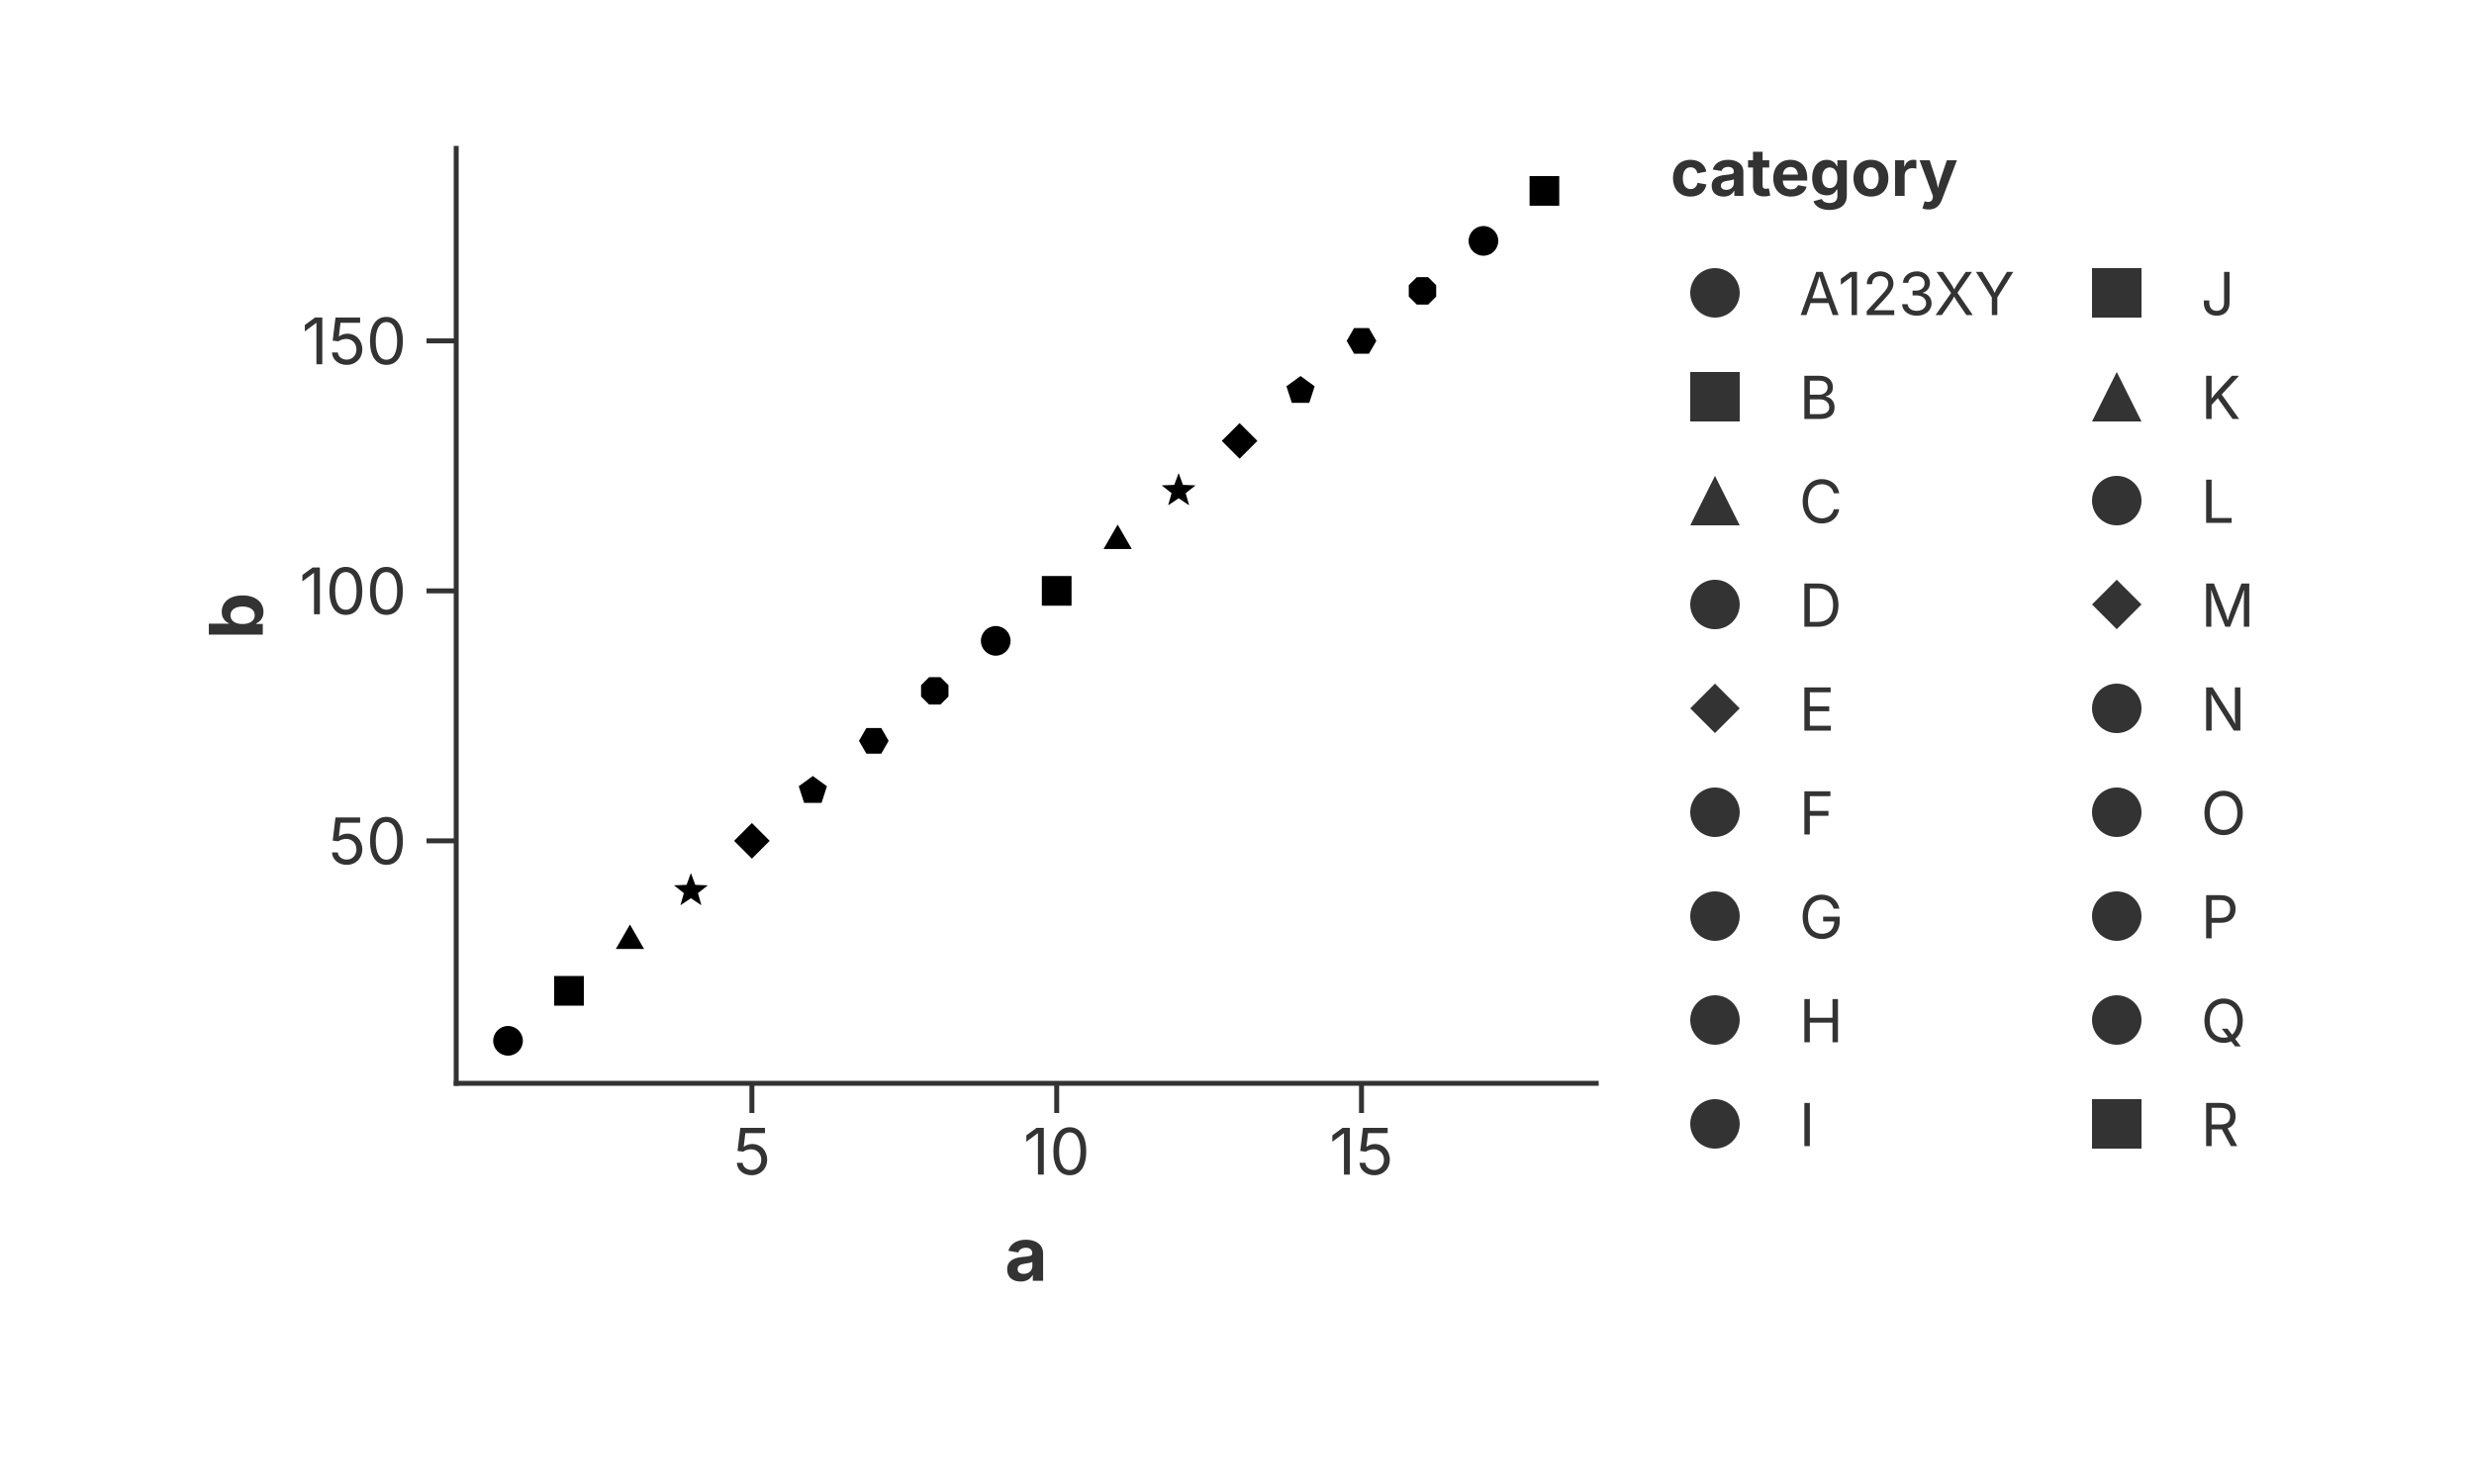
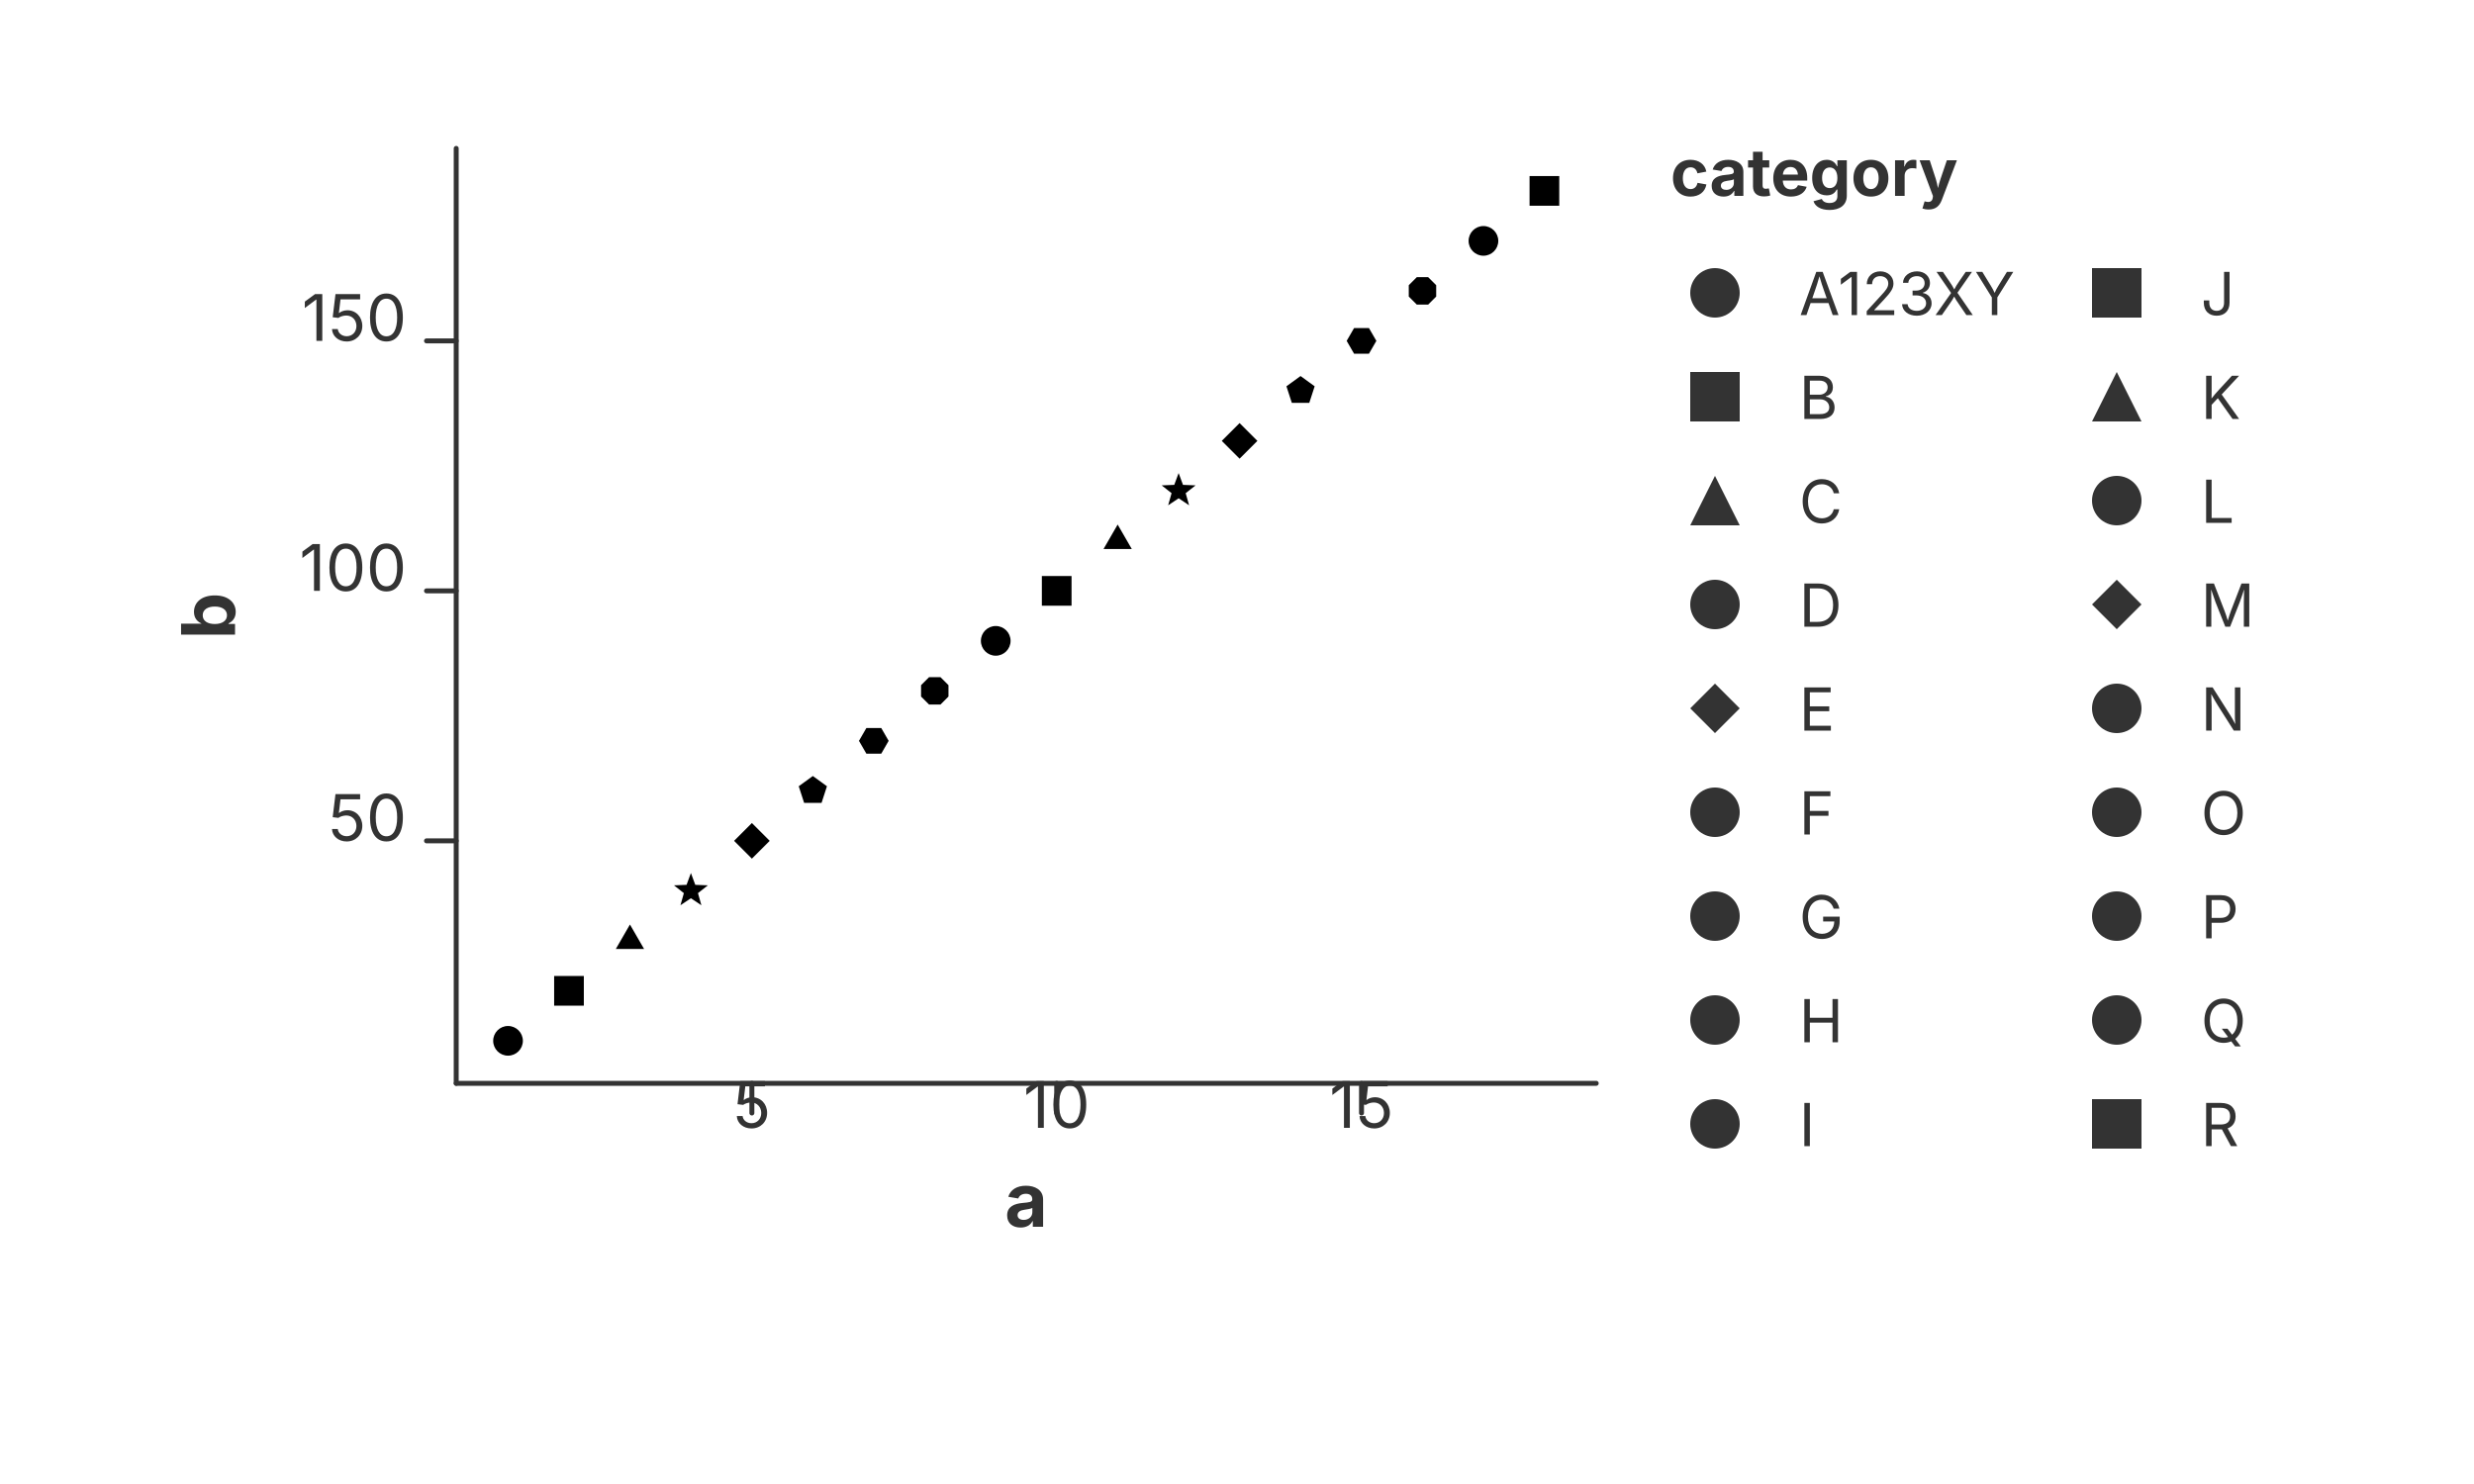
<svg xmlns="http://www.w3.org/2000/svg" width="500" height="300" viewBox="0 0 500 300">
-   <rect width="100%" height="100%" fill="rgba(255,255,255,1.000)" />
-   <line x1="92.20" y1="219.00" x2="322.60" y2="219.00" stroke="rgba(51,51,51,1.000)" stroke-width="1" stroke-linecap="square" />
-   <line x1="151.96" y1="219.00" x2="151.96" y2="225.00" stroke="rgba(51,51,51,1.000)" stroke-width="1.0" />
-   <text x="151.96" y="228.00" font-size="13" font-family="Inter, -apple-system, BlinkMacSystemFont, 'Segoe UI', Roboto, Helvetica, Arial, 'PingFang SC', 'Microsoft YaHei', Ubuntu, Cantarell, 'Noto Sans', sans-serif" fill="rgba(51,51,51,1.000)" text-anchor="middle" dominant-baseline="hanging">5</text>
-   <line x1="213.56" y1="219.00" x2="213.56" y2="225.00" stroke="rgba(51,51,51,1.000)" stroke-width="1.0" />
-   <text x="213.56" y="228.00" font-size="13" font-family="Inter, -apple-system, BlinkMacSystemFont, 'Segoe UI', Roboto, Helvetica, Arial, 'PingFang SC', 'Microsoft YaHei', Ubuntu, Cantarell, 'Noto Sans', sans-serif" fill="rgba(51,51,51,1.000)" text-anchor="middle" dominant-baseline="hanging">10</text>
-   <line x1="275.16" y1="219.00" x2="275.16" y2="225.00" stroke="rgba(51,51,51,1.000)" stroke-width="1.0" />
-   <text x="275.16" y="228.00" font-size="13" font-family="Inter, -apple-system, BlinkMacSystemFont, 'Segoe UI', Roboto, Helvetica, Arial, 'PingFang SC', 'Microsoft YaHei', Ubuntu, Cantarell, 'Noto Sans', sans-serif" fill="rgba(51,51,51,1.000)" text-anchor="middle" dominant-baseline="hanging">15</text>
-   <text x="207.40" y="248.00" text-anchor="middle" font-size="15" font-family="Inter, -apple-system, BlinkMacSystemFont, 'Segoe UI', Roboto, Helvetica, Arial, 'PingFang SC', 'Microsoft YaHei', Ubuntu, Cantarell, 'Noto Sans', sans-serif" fill="rgba(51,51,51,1.000)" font-weight="bold" dominant-baseline="hanging">a</text>
-   <line x1="92.20" y1="30.00" x2="92.20" y2="219.00" stroke="rgba(51,51,51,1.000)" stroke-width="1" stroke-linecap="square" />
-   <line x1="92.20" y1="169.98" x2="86.20" y2="169.98" stroke="rgba(51,51,51,1.000)" stroke-width="1.0" />
-   <text x="82.20" y="169.98" font-size="13" font-family="Inter, -apple-system, BlinkMacSystemFont, 'Segoe UI', Roboto, Helvetica, Arial, 'PingFang SC', 'Microsoft YaHei', Ubuntu, Cantarell, 'Noto Sans', sans-serif" fill="rgba(51,51,51,1.000)" text-anchor="end" dominant-baseline="central">50</text>
-   <line x1="92.20" y1="119.45" x2="86.20" y2="119.45" stroke="rgba(51,51,51,1.000)" stroke-width="1.0" />
-   <text x="82.20" y="119.45" font-size="13" font-family="Inter, -apple-system, BlinkMacSystemFont, 'Segoe UI', Roboto, Helvetica, Arial, 'PingFang SC', 'Microsoft YaHei', Ubuntu, Cantarell, 'Noto Sans', sans-serif" fill="rgba(51,51,51,1.000)" text-anchor="end" dominant-baseline="central">100</text>
-   <line x1="92.20" y1="68.91" x2="86.20" y2="68.91" stroke="rgba(51,51,51,1.000)" stroke-width="1.0" />
-   <text x="82.20" y="68.91" font-size="13" font-family="Inter, -apple-system, BlinkMacSystemFont, 'Segoe UI', Roboto, Helvetica, Arial, 'PingFang SC', 'Microsoft YaHei', Ubuntu, Cantarell, 'Noto Sans', sans-serif" fill="rgba(51,51,51,1.000)" text-anchor="end" dominant-baseline="central">150</text>
-   <text x="47.50" y="124.50" text-anchor="middle" font-size="15" font-family="Inter, -apple-system, BlinkMacSystemFont, 'Segoe UI', Roboto, Helvetica, Arial, 'PingFang SC', 'Microsoft YaHei', Ubuntu, Cantarell, 'Noto Sans', sans-serif" fill="rgba(51,51,51,1.000)" font-weight="bold" transform="rotate(-90, 47.50, 124.50)" dominant-baseline="middle">b</text>
-   <defs>
-     <clipPath id="plot-clip-area">
-       <rect x="92.200" y="30.000" width="230.400" height="189.000" />
-     </clipPath>
-   </defs>
-   <circle cx="102.673" cy="210.409" r="3.000" fill="rgba(0,0,0,1.000)" stroke="none" stroke-width="0.000" fill-opacity="1.000" stroke-opacity="1.000" clip-path="url(#plot-clip-area)" />
-   <rect x="111.994" y="197.302" width="6.000" height="6.000" fill="rgba(0,0,0,1.000)" stroke="none" stroke-width="0.000" fill-opacity="1.000" stroke-opacity="1.000" clip-path="url(#plot-clip-area)" />
-   <polygon points="127.314,186.895 130.172,191.845 124.457,191.845" fill="rgba(0,0,0,1.000)" stroke="none" stroke-width="0.000" fill-opacity="1.000" stroke-opacity="1.000" clip-path="url(#plot-clip-area)" />
-   <polygon points="139.635,176.488 140.517,178.875 143.059,178.976 141.062,180.552 141.751,183.001 139.635,181.588 137.519,183.001 138.209,180.552 136.211,178.976 138.754,178.875" fill="rgba(0,0,0,1.000)" stroke="none" stroke-width="0.000" fill-opacity="1.000" stroke-opacity="1.000" clip-path="url(#plot-clip-area)" />
-   <polygon points="155.556,169.981 151.956,173.581 148.356,169.981 151.956,166.381" fill="rgba(0,0,0,1.000)" stroke="none" stroke-width="0.000" fill-opacity="1.000" stroke-opacity="1.000" clip-path="url(#plot-clip-area)" />
-   <polygon points="164.277,156.874 167.130,158.947 166.040,162.301 162.514,162.301 161.424,158.947" fill="rgba(0,0,0,1.000)" stroke="none" stroke-width="0.000" fill-opacity="1.000" stroke-opacity="1.000" clip-path="url(#plot-clip-area)" />
-   <polygon points="179.598,149.767 178.098,152.365 175.098,152.365 173.598,149.767 175.098,147.169 178.098,147.169" fill="rgba(0,0,0,1.000)" stroke="none" stroke-width="0.000" fill-opacity="1.000" stroke-opacity="1.000" clip-path="url(#plot-clip-area)" />
-   <polygon points="191.690,140.808 190.067,142.432 187.771,142.432 186.147,140.808 186.147,138.512 187.771,136.889 190.067,136.889 191.690,138.512" fill="rgba(0,0,0,1.000)" stroke="none" stroke-width="0.000" fill-opacity="1.000" stroke-opacity="1.000" clip-path="url(#plot-clip-area)" />
-   <circle cx="201.240" cy="129.553" r="3.000" fill="rgba(0,0,0,1.000)" stroke="none" stroke-width="0.000" fill-opacity="1.000" stroke-opacity="1.000" clip-path="url(#plot-clip-area)" />
-   <rect x="210.560" y="116.447" width="6.000" height="6.000" fill="rgba(0,0,0,1.000)" stroke="none" stroke-width="0.000" fill-opacity="1.000" stroke-opacity="1.000" clip-path="url(#plot-clip-area)" />
-   <polygon points="225.881,106.040 228.739,110.990 223.023,110.990" fill="rgba(0,0,0,1.000)" stroke="none" stroke-width="0.000" fill-opacity="1.000" stroke-opacity="1.000" clip-path="url(#plot-clip-area)" />
-   <polygon points="238.202,95.633 239.084,98.019 241.626,98.120 239.629,99.696 240.318,102.145 238.202,100.733 236.086,102.145 236.776,99.696 234.778,98.120 237.320,98.019" fill="rgba(0,0,0,1.000)" stroke="none" stroke-width="0.000" fill-opacity="1.000" stroke-opacity="1.000" clip-path="url(#plot-clip-area)" />
-   <polygon points="254.123,89.126 250.523,92.726 246.923,89.126 250.523,85.526" fill="rgba(0,0,0,1.000)" stroke="none" stroke-width="0.000" fill-opacity="1.000" stroke-opacity="1.000" clip-path="url(#plot-clip-area)" />
-   <polygon points="262.844,76.019 265.697,78.092 264.607,81.446 261.081,81.446 259.991,78.092" fill="rgba(0,0,0,1.000)" stroke="none" stroke-width="0.000" fill-opacity="1.000" stroke-opacity="1.000" clip-path="url(#plot-clip-area)" />
-   <polygon points="278.165,68.912 276.665,71.510 273.665,71.510 272.165,68.912 273.665,66.314 276.665,66.314" fill="rgba(0,0,0,1.000)" stroke="none" stroke-width="0.000" fill-opacity="1.000" stroke-opacity="1.000" clip-path="url(#plot-clip-area)" />
-   <polygon points="290.257,59.953 288.634,61.576 286.338,61.576 284.714,59.953 284.714,57.657 286.338,56.033 288.634,56.033 290.257,57.657" fill="rgba(0,0,0,1.000)" stroke="none" stroke-width="0.000" fill-opacity="1.000" stroke-opacity="1.000" clip-path="url(#plot-clip-area)" />
-   <circle cx="299.806" cy="48.698" r="3.000" fill="rgba(0,0,0,1.000)" stroke="none" stroke-width="0.000" fill-opacity="1.000" stroke-opacity="1.000" clip-path="url(#plot-clip-area)" />
-   <rect x="309.127" y="35.591" width="6.000" height="6.000" fill="rgba(0,0,0,1.000)" stroke="none" stroke-width="0.000" fill-opacity="1.000" stroke-opacity="1.000" clip-path="url(#plot-clip-area)" />
-   <text x="337.600" y="39.600" font-size="13.2" font-family="Inter, -apple-system, BlinkMacSystemFont, 'Segoe UI', Roboto, Helvetica, Arial, 'PingFang SC', 'Microsoft YaHei', Ubuntu, Cantarell, 'Noto Sans', sans-serif" fill="rgba(51,51,51,1.000)" fill-opacity="1.000" text-anchor="start" font-weight="bold">category</text>
+   <rect x="0.000" y="0.000" width="500.000" height="300.000" fill="rgba(255,255,255,1.000)" stroke="none" stroke-width="0.000" fill-opacity="1.000" stroke-opacity="1.000" />
+   <path d="M 92.200 219.000 L 322.600 219.000" stroke="rgba(51,51,51,1.000)" stroke-width="1.000" stroke-opacity="1.000" fill="none" stroke-linejoin="round" stroke-linecap="round" />
+   <path d="M 151.956 219.000 L 151.956 225.000" stroke="rgba(51,51,51,1.000)" stroke-width="1.000" stroke-opacity="1.000" fill="none" stroke-linejoin="round" stroke-linecap="round" />
+   <text x="151.956" y="228.000" font-size="13.0" font-family="Inter, -apple-system, BlinkMacSystemFont, 'Segoe UI', Roboto, Helvetica, Arial, 'PingFang SC', 'Microsoft YaHei', Ubuntu, Cantarell, 'Noto Sans', sans-serif" fill="rgba(51,51,51,1.000)" fill-opacity="1.000" text-anchor="middle" font-weight="normal" dominant_baseline="hanging" transform="rotate(0 151.956 228.000)">5</text>
+   <path d="M 213.560 219.000 L 213.560 225.000" stroke="rgba(51,51,51,1.000)" stroke-width="1.000" stroke-opacity="1.000" fill="none" stroke-linejoin="round" stroke-linecap="round" />
+   <text x="213.560" y="228.000" font-size="13.0" font-family="Inter, -apple-system, BlinkMacSystemFont, 'Segoe UI', Roboto, Helvetica, Arial, 'PingFang SC', 'Microsoft YaHei', Ubuntu, Cantarell, 'Noto Sans', sans-serif" fill="rgba(51,51,51,1.000)" fill-opacity="1.000" text-anchor="middle" font-weight="normal" dominant_baseline="hanging" transform="rotate(0 213.560 228.000)">10</text>
+   <path d="M 275.165 219.000 L 275.165 225.000" stroke="rgba(51,51,51,1.000)" stroke-width="1.000" stroke-opacity="1.000" fill="none" stroke-linejoin="round" stroke-linecap="round" />
+   <text x="275.165" y="228.000" font-size="13.0" font-family="Inter, -apple-system, BlinkMacSystemFont, 'Segoe UI', Roboto, Helvetica, Arial, 'PingFang SC', 'Microsoft YaHei', Ubuntu, Cantarell, 'Noto Sans', sans-serif" fill="rgba(51,51,51,1.000)" fill-opacity="1.000" text-anchor="middle" font-weight="normal" dominant_baseline="hanging" transform="rotate(0 275.165 228.000)">15</text>
+   <text x="207.400" y="248.000" font-size="15.0" font-family="Inter, -apple-system, BlinkMacSystemFont, 'Segoe UI', Roboto, Helvetica, Arial, 'PingFang SC', 'Microsoft YaHei', Ubuntu, Cantarell, 'Noto Sans', sans-serif" fill="rgba(51,51,51,1.000)" fill-opacity="1.000" text-anchor="middle" font-weight="bold" dominant_baseline="hanging" transform="rotate(0 207.400 248.000)">a</text>
+   <path d="M 92.200 30.000 L 92.200 219.000" stroke="rgba(51,51,51,1.000)" stroke-width="1.000" stroke-opacity="1.000" fill="none" stroke-linejoin="round" stroke-linecap="round" />
+   <path d="M 92.200 169.981 L 86.200 169.981" stroke="rgba(51,51,51,1.000)" stroke-width="1.000" stroke-opacity="1.000" fill="none" stroke-linejoin="round" stroke-linecap="round" />
+   <text x="82.200" y="169.981" font-size="13.0" font-family="Inter, -apple-system, BlinkMacSystemFont, 'Segoe UI', Roboto, Helvetica, Arial, 'PingFang SC', 'Microsoft YaHei', Ubuntu, Cantarell, 'Noto Sans', sans-serif" fill="rgba(51,51,51,1.000)" fill-opacity="1.000" text-anchor="end" font-weight="normal" dominant_baseline="central" transform="rotate(0 82.200 169.981)">50</text>
+   <path d="M 92.200 119.447 L 86.200 119.447" stroke="rgba(51,51,51,1.000)" stroke-width="1.000" stroke-opacity="1.000" fill="none" stroke-linejoin="round" stroke-linecap="round" />
+   <text x="82.200" y="119.447" font-size="13.0" font-family="Inter, -apple-system, BlinkMacSystemFont, 'Segoe UI', Roboto, Helvetica, Arial, 'PingFang SC', 'Microsoft YaHei', Ubuntu, Cantarell, 'Noto Sans', sans-serif" fill="rgba(51,51,51,1.000)" fill-opacity="1.000" text-anchor="end" font-weight="normal" dominant_baseline="central" transform="rotate(0 82.200 119.447)">100</text>
+   <path d="M 92.200 68.912 L 86.200 68.912" stroke="rgba(51,51,51,1.000)" stroke-width="1.000" stroke-opacity="1.000" fill="none" stroke-linejoin="round" stroke-linecap="round" />
+   <text x="82.200" y="68.912" font-size="13.0" font-family="Inter, -apple-system, BlinkMacSystemFont, 'Segoe UI', Roboto, Helvetica, Arial, 'PingFang SC', 'Microsoft YaHei', Ubuntu, Cantarell, 'Noto Sans', sans-serif" fill="rgba(51,51,51,1.000)" fill-opacity="1.000" text-anchor="end" font-weight="normal" dominant_baseline="central" transform="rotate(0 82.200 68.912)">150</text>
+   <text x="47.500" y="124.500" font-size="15.0" font-family="Inter, -apple-system, BlinkMacSystemFont, 'Segoe UI', Roboto, Helvetica, Arial, 'PingFang SC', 'Microsoft YaHei', Ubuntu, Cantarell, 'Noto Sans', sans-serif" fill="rgba(51,51,51,1.000)" fill-opacity="1.000" text-anchor="middle" font-weight="bold" dominant_baseline="middle" transform="rotate(-90 47.500 124.500)">b</text>
+   <circle cx="102.673" cy="210.409" r="3.000" fill="rgba(0,0,0,1.000)" stroke="none" stroke-width="0.000" fill-opacity="1.000" stroke-opacity="1.000" />
+   <rect x="111.994" y="197.302" width="6.000" height="6.000" fill="rgba(0,0,0,1.000)" stroke="none" stroke-width="0.000" fill-opacity="1.000" stroke-opacity="1.000" />
+   <polygon points="127.314,186.895 130.172,191.845 124.457,191.845" fill="rgba(0,0,0,1.000)" stroke="none" stroke-width="0.000" fill-opacity="1.000" stroke-opacity="1.000" />
+   <polygon points="139.635,176.488 140.517,178.875 143.059,178.976 141.062,180.552 141.751,183.001 139.635,181.588 137.519,183.001 138.209,180.552 136.211,178.976 138.754,178.875" fill="rgba(0,0,0,1.000)" stroke="none" stroke-width="0.000" fill-opacity="1.000" stroke-opacity="1.000" />
+   <polygon points="155.556,169.981 151.956,173.581 148.356,169.981 151.956,166.381" fill="rgba(0,0,0,1.000)" stroke="none" stroke-width="0.000" fill-opacity="1.000" stroke-opacity="1.000" />
+   <polygon points="164.277,156.874 167.130,158.947 166.040,162.301 162.514,162.301 161.424,158.947" fill="rgba(0,0,0,1.000)" stroke="none" stroke-width="0.000" fill-opacity="1.000" stroke-opacity="1.000" />
+   <polygon points="179.598,149.767 178.098,152.365 175.098,152.365 173.598,149.767 175.098,147.169 178.098,147.169" fill="rgba(0,0,0,1.000)" stroke="none" stroke-width="0.000" fill-opacity="1.000" stroke-opacity="1.000" />
+   <polygon points="191.690,140.808 190.067,142.432 187.771,142.432 186.147,140.808 186.147,138.512 187.771,136.889 190.067,136.889 191.690,138.512" fill="rgba(0,0,0,1.000)" stroke="none" stroke-width="0.000" fill-opacity="1.000" stroke-opacity="1.000" />
+   <circle cx="201.240" cy="129.553" r="3.000" fill="rgba(0,0,0,1.000)" stroke="none" stroke-width="0.000" fill-opacity="1.000" stroke-opacity="1.000" />
+   <rect x="210.560" y="116.447" width="6.000" height="6.000" fill="rgba(0,0,0,1.000)" stroke="none" stroke-width="0.000" fill-opacity="1.000" stroke-opacity="1.000" />
+   <polygon points="225.881,106.040 228.739,110.990 223.023,110.990" fill="rgba(0,0,0,1.000)" stroke="none" stroke-width="0.000" fill-opacity="1.000" stroke-opacity="1.000" />
+   <polygon points="238.202,95.633 239.084,98.019 241.626,98.120 239.629,99.696 240.318,102.145 238.202,100.733 236.086,102.145 236.776,99.696 234.778,98.120 237.320,98.019" fill="rgba(0,0,0,1.000)" stroke="none" stroke-width="0.000" fill-opacity="1.000" stroke-opacity="1.000" />
+   <polygon points="254.123,89.126 250.523,92.726 246.923,89.126 250.523,85.526" fill="rgba(0,0,0,1.000)" stroke="none" stroke-width="0.000" fill-opacity="1.000" stroke-opacity="1.000" />
+   <polygon points="262.844,76.019 265.697,78.092 264.607,81.446 261.081,81.446 259.991,78.092" fill="rgba(0,0,0,1.000)" stroke="none" stroke-width="0.000" fill-opacity="1.000" stroke-opacity="1.000" />
+   <polygon points="278.165,68.912 276.665,71.510 273.665,71.510 272.165,68.912 273.665,66.314 276.665,66.314" fill="rgba(0,0,0,1.000)" stroke="none" stroke-width="0.000" fill-opacity="1.000" stroke-opacity="1.000" />
+   <polygon points="290.257,59.953 288.634,61.576 286.338,61.576 284.714,59.953 284.714,57.657 286.338,56.033 288.634,56.033 290.257,57.657" fill="rgba(0,0,0,1.000)" stroke="none" stroke-width="0.000" fill-opacity="1.000" stroke-opacity="1.000" />
+   <circle cx="299.806" cy="48.698" r="3.000" fill="rgba(0,0,0,1.000)" stroke="none" stroke-width="0.000" fill-opacity="1.000" stroke-opacity="1.000" />
+   <rect x="309.127" y="35.591" width="6.000" height="6.000" fill="rgba(0,0,0,1.000)" stroke="none" stroke-width="0.000" fill-opacity="1.000" stroke-opacity="1.000" />
+   <text x="337.600" y="39.600" font-size="13.2" font-family="Inter, -apple-system, BlinkMacSystemFont, 'Segoe UI', Roboto, Helvetica, Arial, 'PingFang SC', 'Microsoft YaHei', Ubuntu, Cantarell, 'Noto Sans', sans-serif" fill="rgba(51,51,51,1.000)" fill-opacity="1.000" text-anchor="start" font-weight="bold" dominant_baseline="middle" transform="rotate(0 337.600 39.600)">category</text>
  <circle cx="346.600" cy="59.200" r="5.000" fill="rgba(51,51,51,1.000)" stroke="none" stroke-width="0.000" fill-opacity="1.000" stroke-opacity="1.000" />
-   <text x="363.600" y="63.700" font-size="12.0" font-family="Inter, -apple-system, BlinkMacSystemFont, 'Segoe UI', Roboto, Helvetica, Arial, 'PingFang SC', 'Microsoft YaHei', Ubuntu, Cantarell, 'Noto Sans', sans-serif" fill="rgba(51,51,51,1.000)" fill-opacity="1.000" text-anchor="start" font-weight="normal">A123XY</text>
+   <text x="363.600" y="63.700" font-size="12.0" font-family="Inter, -apple-system, BlinkMacSystemFont, 'Segoe UI', Roboto, Helvetica, Arial, 'PingFang SC', 'Microsoft YaHei', Ubuntu, Cantarell, 'Noto Sans', sans-serif" fill="rgba(51,51,51,1.000)" fill-opacity="1.000" text-anchor="start" font-weight="normal" dominant_baseline="middle" transform="rotate(0 363.600 63.700)">A123XY</text>
  <rect x="341.600" y="75.200" width="10.000" height="10.000" fill="rgba(51,51,51,1.000)" stroke="none" stroke-width="0.000" fill-opacity="1.000" stroke-opacity="1.000" />
-   <text x="363.600" y="84.700" font-size="12.0" font-family="Inter, -apple-system, BlinkMacSystemFont, 'Segoe UI', Roboto, Helvetica, Arial, 'PingFang SC', 'Microsoft YaHei', Ubuntu, Cantarell, 'Noto Sans', sans-serif" fill="rgba(51,51,51,1.000)" fill-opacity="1.000" text-anchor="start" font-weight="normal">B</text>
+   <text x="363.600" y="84.700" font-size="12.0" font-family="Inter, -apple-system, BlinkMacSystemFont, 'Segoe UI', Roboto, Helvetica, Arial, 'PingFang SC', 'Microsoft YaHei', Ubuntu, Cantarell, 'Noto Sans', sans-serif" fill="rgba(51,51,51,1.000)" fill-opacity="1.000" text-anchor="start" font-weight="normal" dominant_baseline="middle" transform="rotate(0 363.600 84.700)">B</text>
  <polygon points="346.600,96.200 341.600,106.200 351.600,106.200" fill="rgba(51,51,51,1.000)" stroke="none" stroke-width="0.000" fill-opacity="1.000" stroke-opacity="1.000" />
-   <text x="363.600" y="105.700" font-size="12.0" font-family="Inter, -apple-system, BlinkMacSystemFont, 'Segoe UI', Roboto, Helvetica, Arial, 'PingFang SC', 'Microsoft YaHei', Ubuntu, Cantarell, 'Noto Sans', sans-serif" fill="rgba(51,51,51,1.000)" fill-opacity="1.000" text-anchor="start" font-weight="normal">C</text>
+   <text x="363.600" y="105.700" font-size="12.0" font-family="Inter, -apple-system, BlinkMacSystemFont, 'Segoe UI', Roboto, Helvetica, Arial, 'PingFang SC', 'Microsoft YaHei', Ubuntu, Cantarell, 'Noto Sans', sans-serif" fill="rgba(51,51,51,1.000)" fill-opacity="1.000" text-anchor="start" font-weight="normal" dominant_baseline="middle" transform="rotate(0 363.600 105.700)">C</text>
  <circle cx="346.600" cy="122.200" r="5.000" fill="rgba(51,51,51,1.000)" stroke="none" stroke-width="0.000" fill-opacity="1.000" stroke-opacity="1.000" />
-   <text x="363.600" y="126.700" font-size="12.0" font-family="Inter, -apple-system, BlinkMacSystemFont, 'Segoe UI', Roboto, Helvetica, Arial, 'PingFang SC', 'Microsoft YaHei', Ubuntu, Cantarell, 'Noto Sans', sans-serif" fill="rgba(51,51,51,1.000)" fill-opacity="1.000" text-anchor="start" font-weight="normal">D</text>
+   <text x="363.600" y="126.700" font-size="12.0" font-family="Inter, -apple-system, BlinkMacSystemFont, 'Segoe UI', Roboto, Helvetica, Arial, 'PingFang SC', 'Microsoft YaHei', Ubuntu, Cantarell, 'Noto Sans', sans-serif" fill="rgba(51,51,51,1.000)" fill-opacity="1.000" text-anchor="start" font-weight="normal" dominant_baseline="middle" transform="rotate(0 363.600 126.700)">D</text>
  <polygon points="346.600,138.200 351.600,143.200 346.600,148.200 341.600,143.200" fill="rgba(51,51,51,1.000)" stroke="none" stroke-width="0.000" fill-opacity="1.000" stroke-opacity="1.000" />
-   <text x="363.600" y="147.700" font-size="12.0" font-family="Inter, -apple-system, BlinkMacSystemFont, 'Segoe UI', Roboto, Helvetica, Arial, 'PingFang SC', 'Microsoft YaHei', Ubuntu, Cantarell, 'Noto Sans', sans-serif" fill="rgba(51,51,51,1.000)" fill-opacity="1.000" text-anchor="start" font-weight="normal">E</text>
+   <text x="363.600" y="147.700" font-size="12.0" font-family="Inter, -apple-system, BlinkMacSystemFont, 'Segoe UI', Roboto, Helvetica, Arial, 'PingFang SC', 'Microsoft YaHei', Ubuntu, Cantarell, 'Noto Sans', sans-serif" fill="rgba(51,51,51,1.000)" fill-opacity="1.000" text-anchor="start" font-weight="normal" dominant_baseline="middle" transform="rotate(0 363.600 147.700)">E</text>
  <circle cx="346.600" cy="164.200" r="5.000" fill="rgba(51,51,51,1.000)" stroke="none" stroke-width="0.000" fill-opacity="1.000" stroke-opacity="1.000" />
-   <text x="363.600" y="168.700" font-size="12.0" font-family="Inter, -apple-system, BlinkMacSystemFont, 'Segoe UI', Roboto, Helvetica, Arial, 'PingFang SC', 'Microsoft YaHei', Ubuntu, Cantarell, 'Noto Sans', sans-serif" fill="rgba(51,51,51,1.000)" fill-opacity="1.000" text-anchor="start" font-weight="normal">F</text>
+   <text x="363.600" y="168.700" font-size="12.0" font-family="Inter, -apple-system, BlinkMacSystemFont, 'Segoe UI', Roboto, Helvetica, Arial, 'PingFang SC', 'Microsoft YaHei', Ubuntu, Cantarell, 'Noto Sans', sans-serif" fill="rgba(51,51,51,1.000)" fill-opacity="1.000" text-anchor="start" font-weight="normal" dominant_baseline="middle" transform="rotate(0 363.600 168.700)">F</text>
  <circle cx="346.600" cy="185.200" r="5.000" fill="rgba(51,51,51,1.000)" stroke="none" stroke-width="0.000" fill-opacity="1.000" stroke-opacity="1.000" />
-   <text x="363.600" y="189.700" font-size="12.0" font-family="Inter, -apple-system, BlinkMacSystemFont, 'Segoe UI', Roboto, Helvetica, Arial, 'PingFang SC', 'Microsoft YaHei', Ubuntu, Cantarell, 'Noto Sans', sans-serif" fill="rgba(51,51,51,1.000)" fill-opacity="1.000" text-anchor="start" font-weight="normal">G</text>
+   <text x="363.600" y="189.700" font-size="12.0" font-family="Inter, -apple-system, BlinkMacSystemFont, 'Segoe UI', Roboto, Helvetica, Arial, 'PingFang SC', 'Microsoft YaHei', Ubuntu, Cantarell, 'Noto Sans', sans-serif" fill="rgba(51,51,51,1.000)" fill-opacity="1.000" text-anchor="start" font-weight="normal" dominant_baseline="middle" transform="rotate(0 363.600 189.700)">G</text>
  <circle cx="346.600" cy="206.200" r="5.000" fill="rgba(51,51,51,1.000)" stroke="none" stroke-width="0.000" fill-opacity="1.000" stroke-opacity="1.000" />
-   <text x="363.600" y="210.700" font-size="12.0" font-family="Inter, -apple-system, BlinkMacSystemFont, 'Segoe UI', Roboto, Helvetica, Arial, 'PingFang SC', 'Microsoft YaHei', Ubuntu, Cantarell, 'Noto Sans', sans-serif" fill="rgba(51,51,51,1.000)" fill-opacity="1.000" text-anchor="start" font-weight="normal">H</text>
+   <text x="363.600" y="210.700" font-size="12.0" font-family="Inter, -apple-system, BlinkMacSystemFont, 'Segoe UI', Roboto, Helvetica, Arial, 'PingFang SC', 'Microsoft YaHei', Ubuntu, Cantarell, 'Noto Sans', sans-serif" fill="rgba(51,51,51,1.000)" fill-opacity="1.000" text-anchor="start" font-weight="normal" dominant_baseline="middle" transform="rotate(0 363.600 210.700)">H</text>
  <circle cx="346.600" cy="227.200" r="5.000" fill="rgba(51,51,51,1.000)" stroke="none" stroke-width="0.000" fill-opacity="1.000" stroke-opacity="1.000" />
-   <text x="363.600" y="231.700" font-size="12.0" font-family="Inter, -apple-system, BlinkMacSystemFont, 'Segoe UI', Roboto, Helvetica, Arial, 'PingFang SC', 'Microsoft YaHei', Ubuntu, Cantarell, 'Noto Sans', sans-serif" fill="rgba(51,51,51,1.000)" fill-opacity="1.000" text-anchor="start" font-weight="normal">I</text>
+   <text x="363.600" y="231.700" font-size="12.0" font-family="Inter, -apple-system, BlinkMacSystemFont, 'Segoe UI', Roboto, Helvetica, Arial, 'PingFang SC', 'Microsoft YaHei', Ubuntu, Cantarell, 'Noto Sans', sans-serif" fill="rgba(51,51,51,1.000)" fill-opacity="1.000" text-anchor="start" font-weight="normal" dominant_baseline="middle" transform="rotate(0 363.600 231.700)">I</text>
  <rect x="422.800" y="54.200" width="10.000" height="10.000" fill="rgba(51,51,51,1.000)" stroke="none" stroke-width="0.000" fill-opacity="1.000" stroke-opacity="1.000" />
-   <text x="444.800" y="63.700" font-size="12.0" font-family="Inter, -apple-system, BlinkMacSystemFont, 'Segoe UI', Roboto, Helvetica, Arial, 'PingFang SC', 'Microsoft YaHei', Ubuntu, Cantarell, 'Noto Sans', sans-serif" fill="rgba(51,51,51,1.000)" fill-opacity="1.000" text-anchor="start" font-weight="normal">J</text>
+   <text x="444.800" y="63.700" font-size="12.0" font-family="Inter, -apple-system, BlinkMacSystemFont, 'Segoe UI', Roboto, Helvetica, Arial, 'PingFang SC', 'Microsoft YaHei', Ubuntu, Cantarell, 'Noto Sans', sans-serif" fill="rgba(51,51,51,1.000)" fill-opacity="1.000" text-anchor="start" font-weight="normal" dominant_baseline="middle" transform="rotate(0 444.800 63.700)">J</text>
  <polygon points="427.800,75.200 422.800,85.200 432.800,85.200" fill="rgba(51,51,51,1.000)" stroke="none" stroke-width="0.000" fill-opacity="1.000" stroke-opacity="1.000" />
-   <text x="444.800" y="84.700" font-size="12.0" font-family="Inter, -apple-system, BlinkMacSystemFont, 'Segoe UI', Roboto, Helvetica, Arial, 'PingFang SC', 'Microsoft YaHei', Ubuntu, Cantarell, 'Noto Sans', sans-serif" fill="rgba(51,51,51,1.000)" fill-opacity="1.000" text-anchor="start" font-weight="normal">K</text>
+   <text x="444.800" y="84.700" font-size="12.0" font-family="Inter, -apple-system, BlinkMacSystemFont, 'Segoe UI', Roboto, Helvetica, Arial, 'PingFang SC', 'Microsoft YaHei', Ubuntu, Cantarell, 'Noto Sans', sans-serif" fill="rgba(51,51,51,1.000)" fill-opacity="1.000" text-anchor="start" font-weight="normal" dominant_baseline="middle" transform="rotate(0 444.800 84.700)">K</text>
  <circle cx="427.800" cy="101.200" r="5.000" fill="rgba(51,51,51,1.000)" stroke="none" stroke-width="0.000" fill-opacity="1.000" stroke-opacity="1.000" />
-   <text x="444.800" y="105.700" font-size="12.0" font-family="Inter, -apple-system, BlinkMacSystemFont, 'Segoe UI', Roboto, Helvetica, Arial, 'PingFang SC', 'Microsoft YaHei', Ubuntu, Cantarell, 'Noto Sans', sans-serif" fill="rgba(51,51,51,1.000)" fill-opacity="1.000" text-anchor="start" font-weight="normal">L</text>
+   <text x="444.800" y="105.700" font-size="12.0" font-family="Inter, -apple-system, BlinkMacSystemFont, 'Segoe UI', Roboto, Helvetica, Arial, 'PingFang SC', 'Microsoft YaHei', Ubuntu, Cantarell, 'Noto Sans', sans-serif" fill="rgba(51,51,51,1.000)" fill-opacity="1.000" text-anchor="start" font-weight="normal" dominant_baseline="middle" transform="rotate(0 444.800 105.700)">L</text>
  <polygon points="427.800,117.200 432.800,122.200 427.800,127.200 422.800,122.200" fill="rgba(51,51,51,1.000)" stroke="none" stroke-width="0.000" fill-opacity="1.000" stroke-opacity="1.000" />
-   <text x="444.800" y="126.700" font-size="12.0" font-family="Inter, -apple-system, BlinkMacSystemFont, 'Segoe UI', Roboto, Helvetica, Arial, 'PingFang SC', 'Microsoft YaHei', Ubuntu, Cantarell, 'Noto Sans', sans-serif" fill="rgba(51,51,51,1.000)" fill-opacity="1.000" text-anchor="start" font-weight="normal">M</text>
+   <text x="444.800" y="126.700" font-size="12.0" font-family="Inter, -apple-system, BlinkMacSystemFont, 'Segoe UI', Roboto, Helvetica, Arial, 'PingFang SC', 'Microsoft YaHei', Ubuntu, Cantarell, 'Noto Sans', sans-serif" fill="rgba(51,51,51,1.000)" fill-opacity="1.000" text-anchor="start" font-weight="normal" dominant_baseline="middle" transform="rotate(0 444.800 126.700)">M</text>
  <circle cx="427.800" cy="143.200" r="5.000" fill="rgba(51,51,51,1.000)" stroke="none" stroke-width="0.000" fill-opacity="1.000" stroke-opacity="1.000" />
-   <text x="444.800" y="147.700" font-size="12.0" font-family="Inter, -apple-system, BlinkMacSystemFont, 'Segoe UI', Roboto, Helvetica, Arial, 'PingFang SC', 'Microsoft YaHei', Ubuntu, Cantarell, 'Noto Sans', sans-serif" fill="rgba(51,51,51,1.000)" fill-opacity="1.000" text-anchor="start" font-weight="normal">N</text>
+   <text x="444.800" y="147.700" font-size="12.0" font-family="Inter, -apple-system, BlinkMacSystemFont, 'Segoe UI', Roboto, Helvetica, Arial, 'PingFang SC', 'Microsoft YaHei', Ubuntu, Cantarell, 'Noto Sans', sans-serif" fill="rgba(51,51,51,1.000)" fill-opacity="1.000" text-anchor="start" font-weight="normal" dominant_baseline="middle" transform="rotate(0 444.800 147.700)">N</text>
  <circle cx="427.800" cy="164.200" r="5.000" fill="rgba(51,51,51,1.000)" stroke="none" stroke-width="0.000" fill-opacity="1.000" stroke-opacity="1.000" />
-   <text x="444.800" y="168.700" font-size="12.0" font-family="Inter, -apple-system, BlinkMacSystemFont, 'Segoe UI', Roboto, Helvetica, Arial, 'PingFang SC', 'Microsoft YaHei', Ubuntu, Cantarell, 'Noto Sans', sans-serif" fill="rgba(51,51,51,1.000)" fill-opacity="1.000" text-anchor="start" font-weight="normal">O</text>
+   <text x="444.800" y="168.700" font-size="12.0" font-family="Inter, -apple-system, BlinkMacSystemFont, 'Segoe UI', Roboto, Helvetica, Arial, 'PingFang SC', 'Microsoft YaHei', Ubuntu, Cantarell, 'Noto Sans', sans-serif" fill="rgba(51,51,51,1.000)" fill-opacity="1.000" text-anchor="start" font-weight="normal" dominant_baseline="middle" transform="rotate(0 444.800 168.700)">O</text>
  <circle cx="427.800" cy="185.200" r="5.000" fill="rgba(51,51,51,1.000)" stroke="none" stroke-width="0.000" fill-opacity="1.000" stroke-opacity="1.000" />
-   <text x="444.800" y="189.700" font-size="12.0" font-family="Inter, -apple-system, BlinkMacSystemFont, 'Segoe UI', Roboto, Helvetica, Arial, 'PingFang SC', 'Microsoft YaHei', Ubuntu, Cantarell, 'Noto Sans', sans-serif" fill="rgba(51,51,51,1.000)" fill-opacity="1.000" text-anchor="start" font-weight="normal">P</text>
+   <text x="444.800" y="189.700" font-size="12.0" font-family="Inter, -apple-system, BlinkMacSystemFont, 'Segoe UI', Roboto, Helvetica, Arial, 'PingFang SC', 'Microsoft YaHei', Ubuntu, Cantarell, 'Noto Sans', sans-serif" fill="rgba(51,51,51,1.000)" fill-opacity="1.000" text-anchor="start" font-weight="normal" dominant_baseline="middle" transform="rotate(0 444.800 189.700)">P</text>
  <circle cx="427.800" cy="206.200" r="5.000" fill="rgba(51,51,51,1.000)" stroke="none" stroke-width="0.000" fill-opacity="1.000" stroke-opacity="1.000" />
-   <text x="444.800" y="210.700" font-size="12.0" font-family="Inter, -apple-system, BlinkMacSystemFont, 'Segoe UI', Roboto, Helvetica, Arial, 'PingFang SC', 'Microsoft YaHei', Ubuntu, Cantarell, 'Noto Sans', sans-serif" fill="rgba(51,51,51,1.000)" fill-opacity="1.000" text-anchor="start" font-weight="normal">Q</text>
+   <text x="444.800" y="210.700" font-size="12.0" font-family="Inter, -apple-system, BlinkMacSystemFont, 'Segoe UI', Roboto, Helvetica, Arial, 'PingFang SC', 'Microsoft YaHei', Ubuntu, Cantarell, 'Noto Sans', sans-serif" fill="rgba(51,51,51,1.000)" fill-opacity="1.000" text-anchor="start" font-weight="normal" dominant_baseline="middle" transform="rotate(0 444.800 210.700)">Q</text>
  <rect x="422.800" y="222.200" width="10.000" height="10.000" fill="rgba(51,51,51,1.000)" stroke="none" stroke-width="0.000" fill-opacity="1.000" stroke-opacity="1.000" />
-   <text x="444.800" y="231.700" font-size="12.0" font-family="Inter, -apple-system, BlinkMacSystemFont, 'Segoe UI', Roboto, Helvetica, Arial, 'PingFang SC', 'Microsoft YaHei', Ubuntu, Cantarell, 'Noto Sans', sans-serif" fill="rgba(51,51,51,1.000)" fill-opacity="1.000" text-anchor="start" font-weight="normal">R</text>
+   <text x="444.800" y="231.700" font-size="12.0" font-family="Inter, -apple-system, BlinkMacSystemFont, 'Segoe UI', Roboto, Helvetica, Arial, 'PingFang SC', 'Microsoft YaHei', Ubuntu, Cantarell, 'Noto Sans', sans-serif" fill="rgba(51,51,51,1.000)" fill-opacity="1.000" text-anchor="start" font-weight="normal" dominant_baseline="middle" transform="rotate(0 444.800 231.700)">R</text>
</svg>
